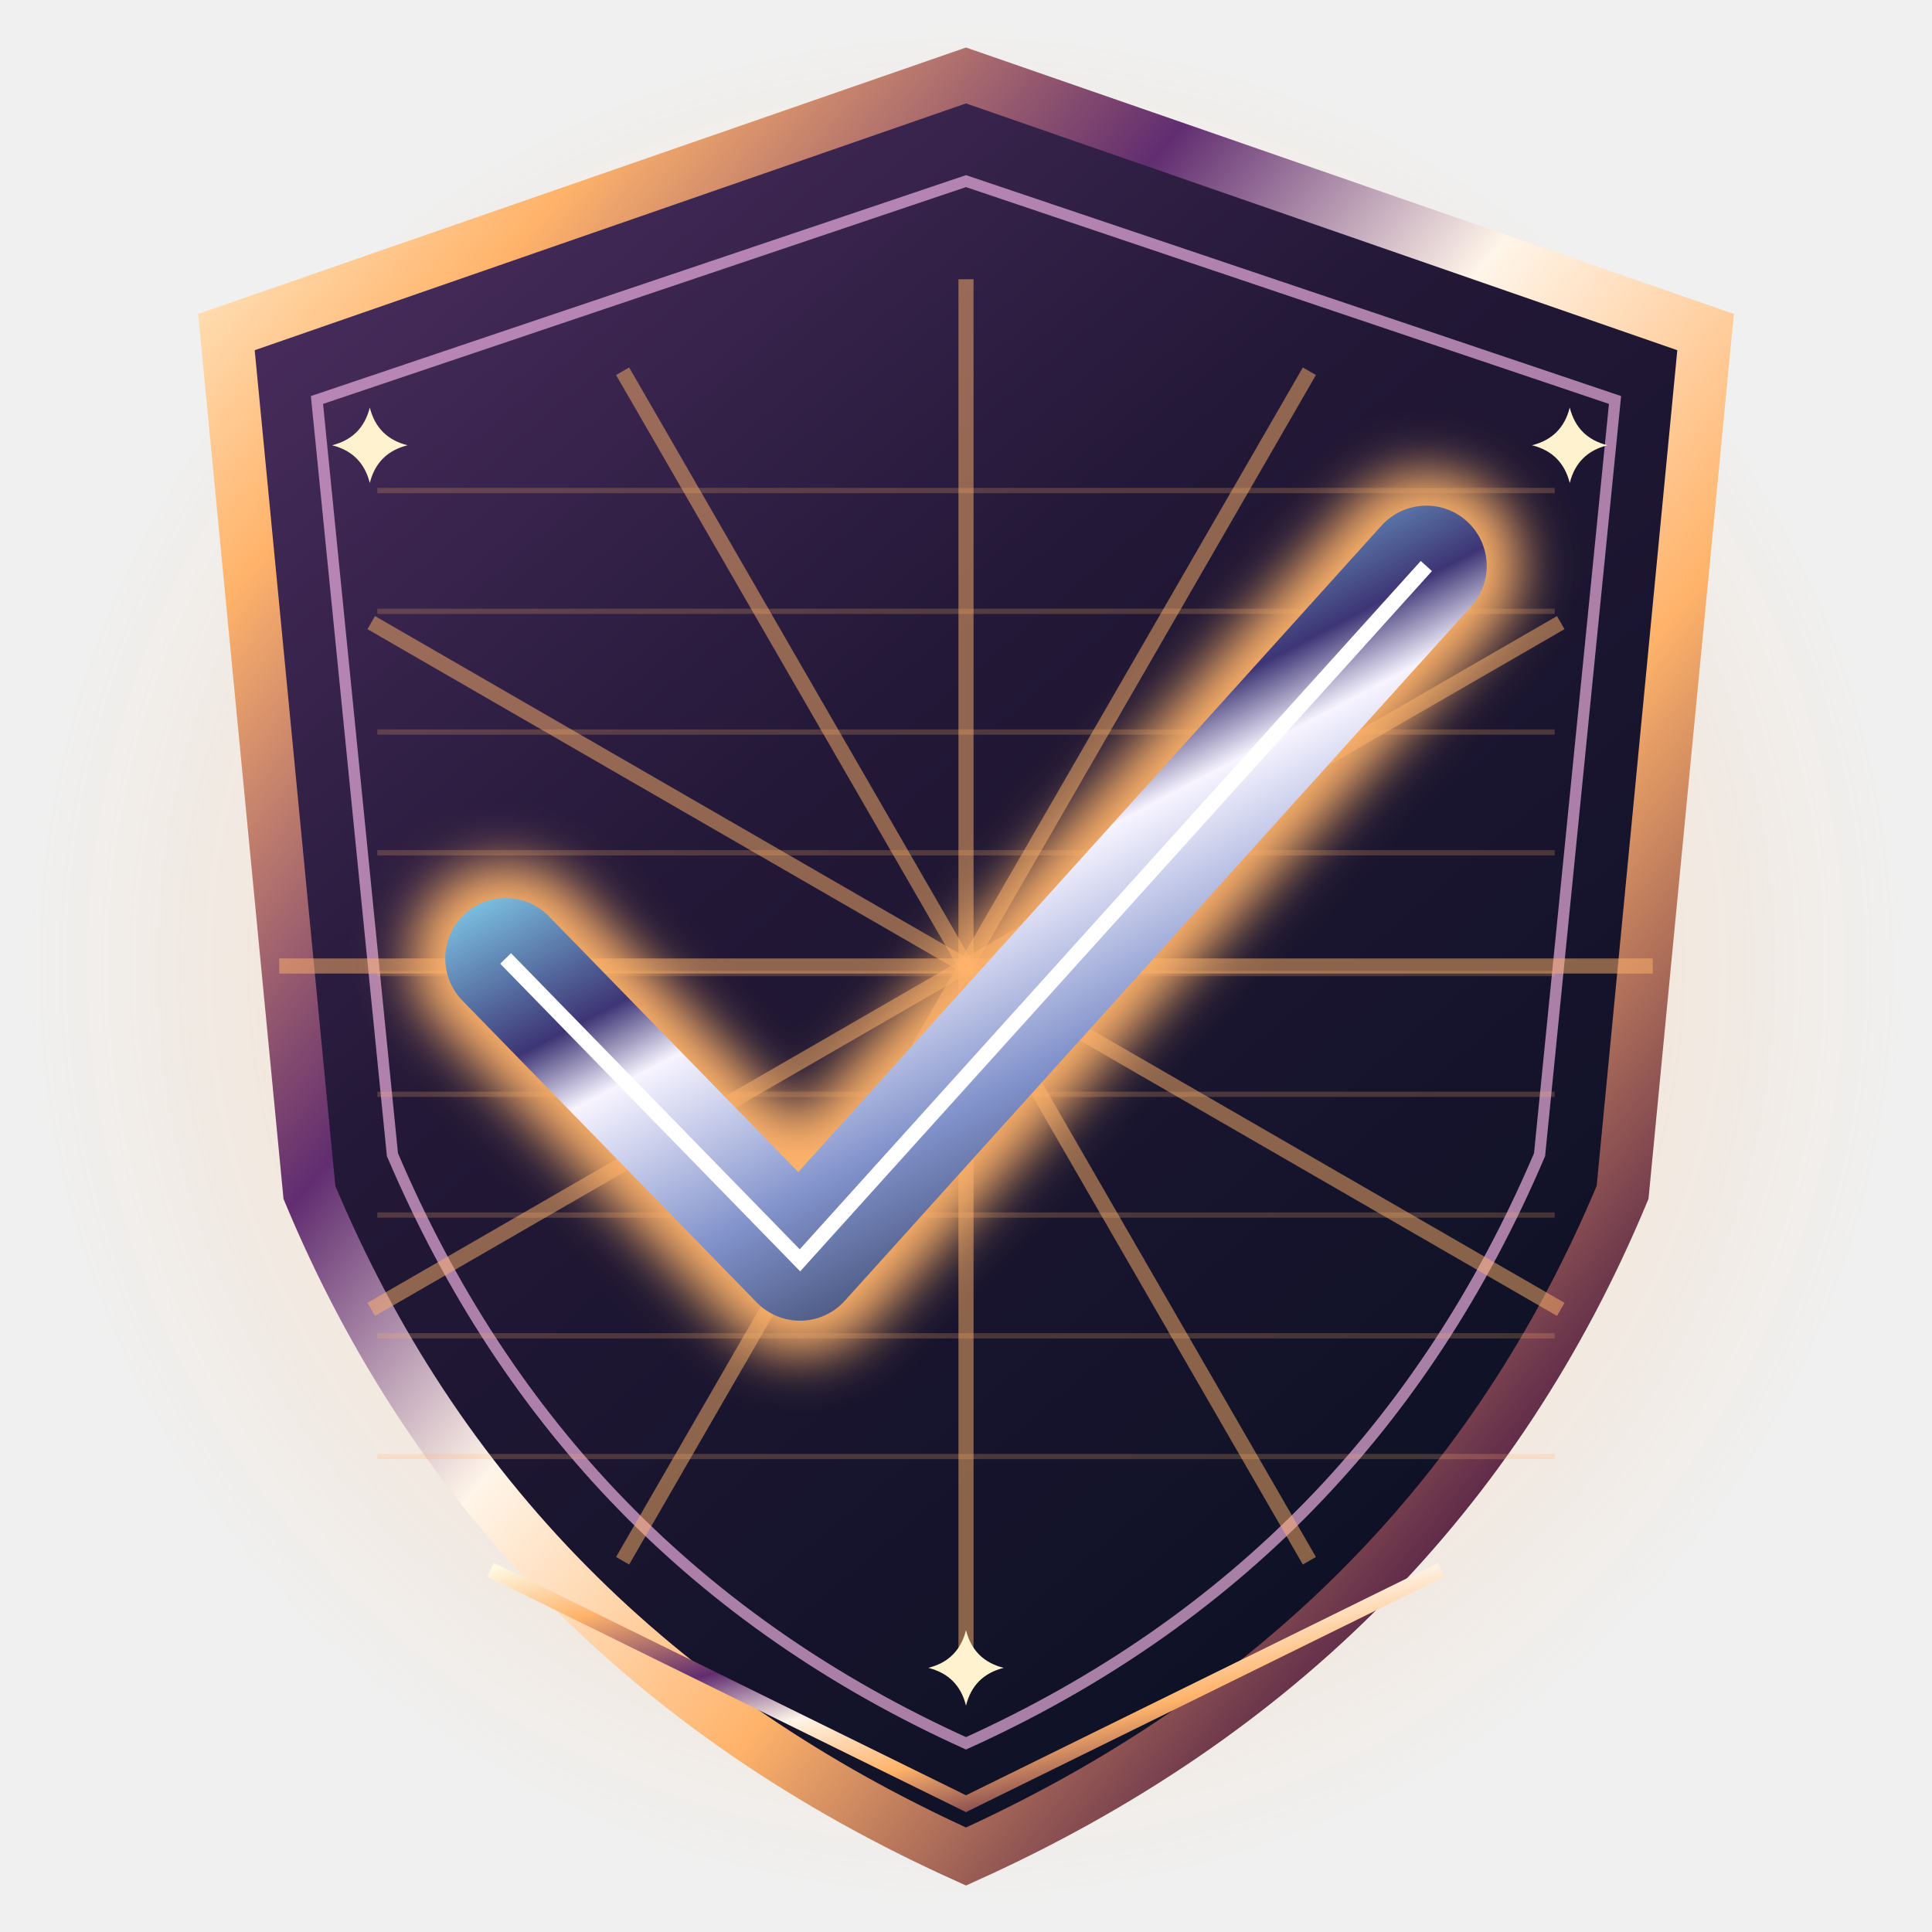
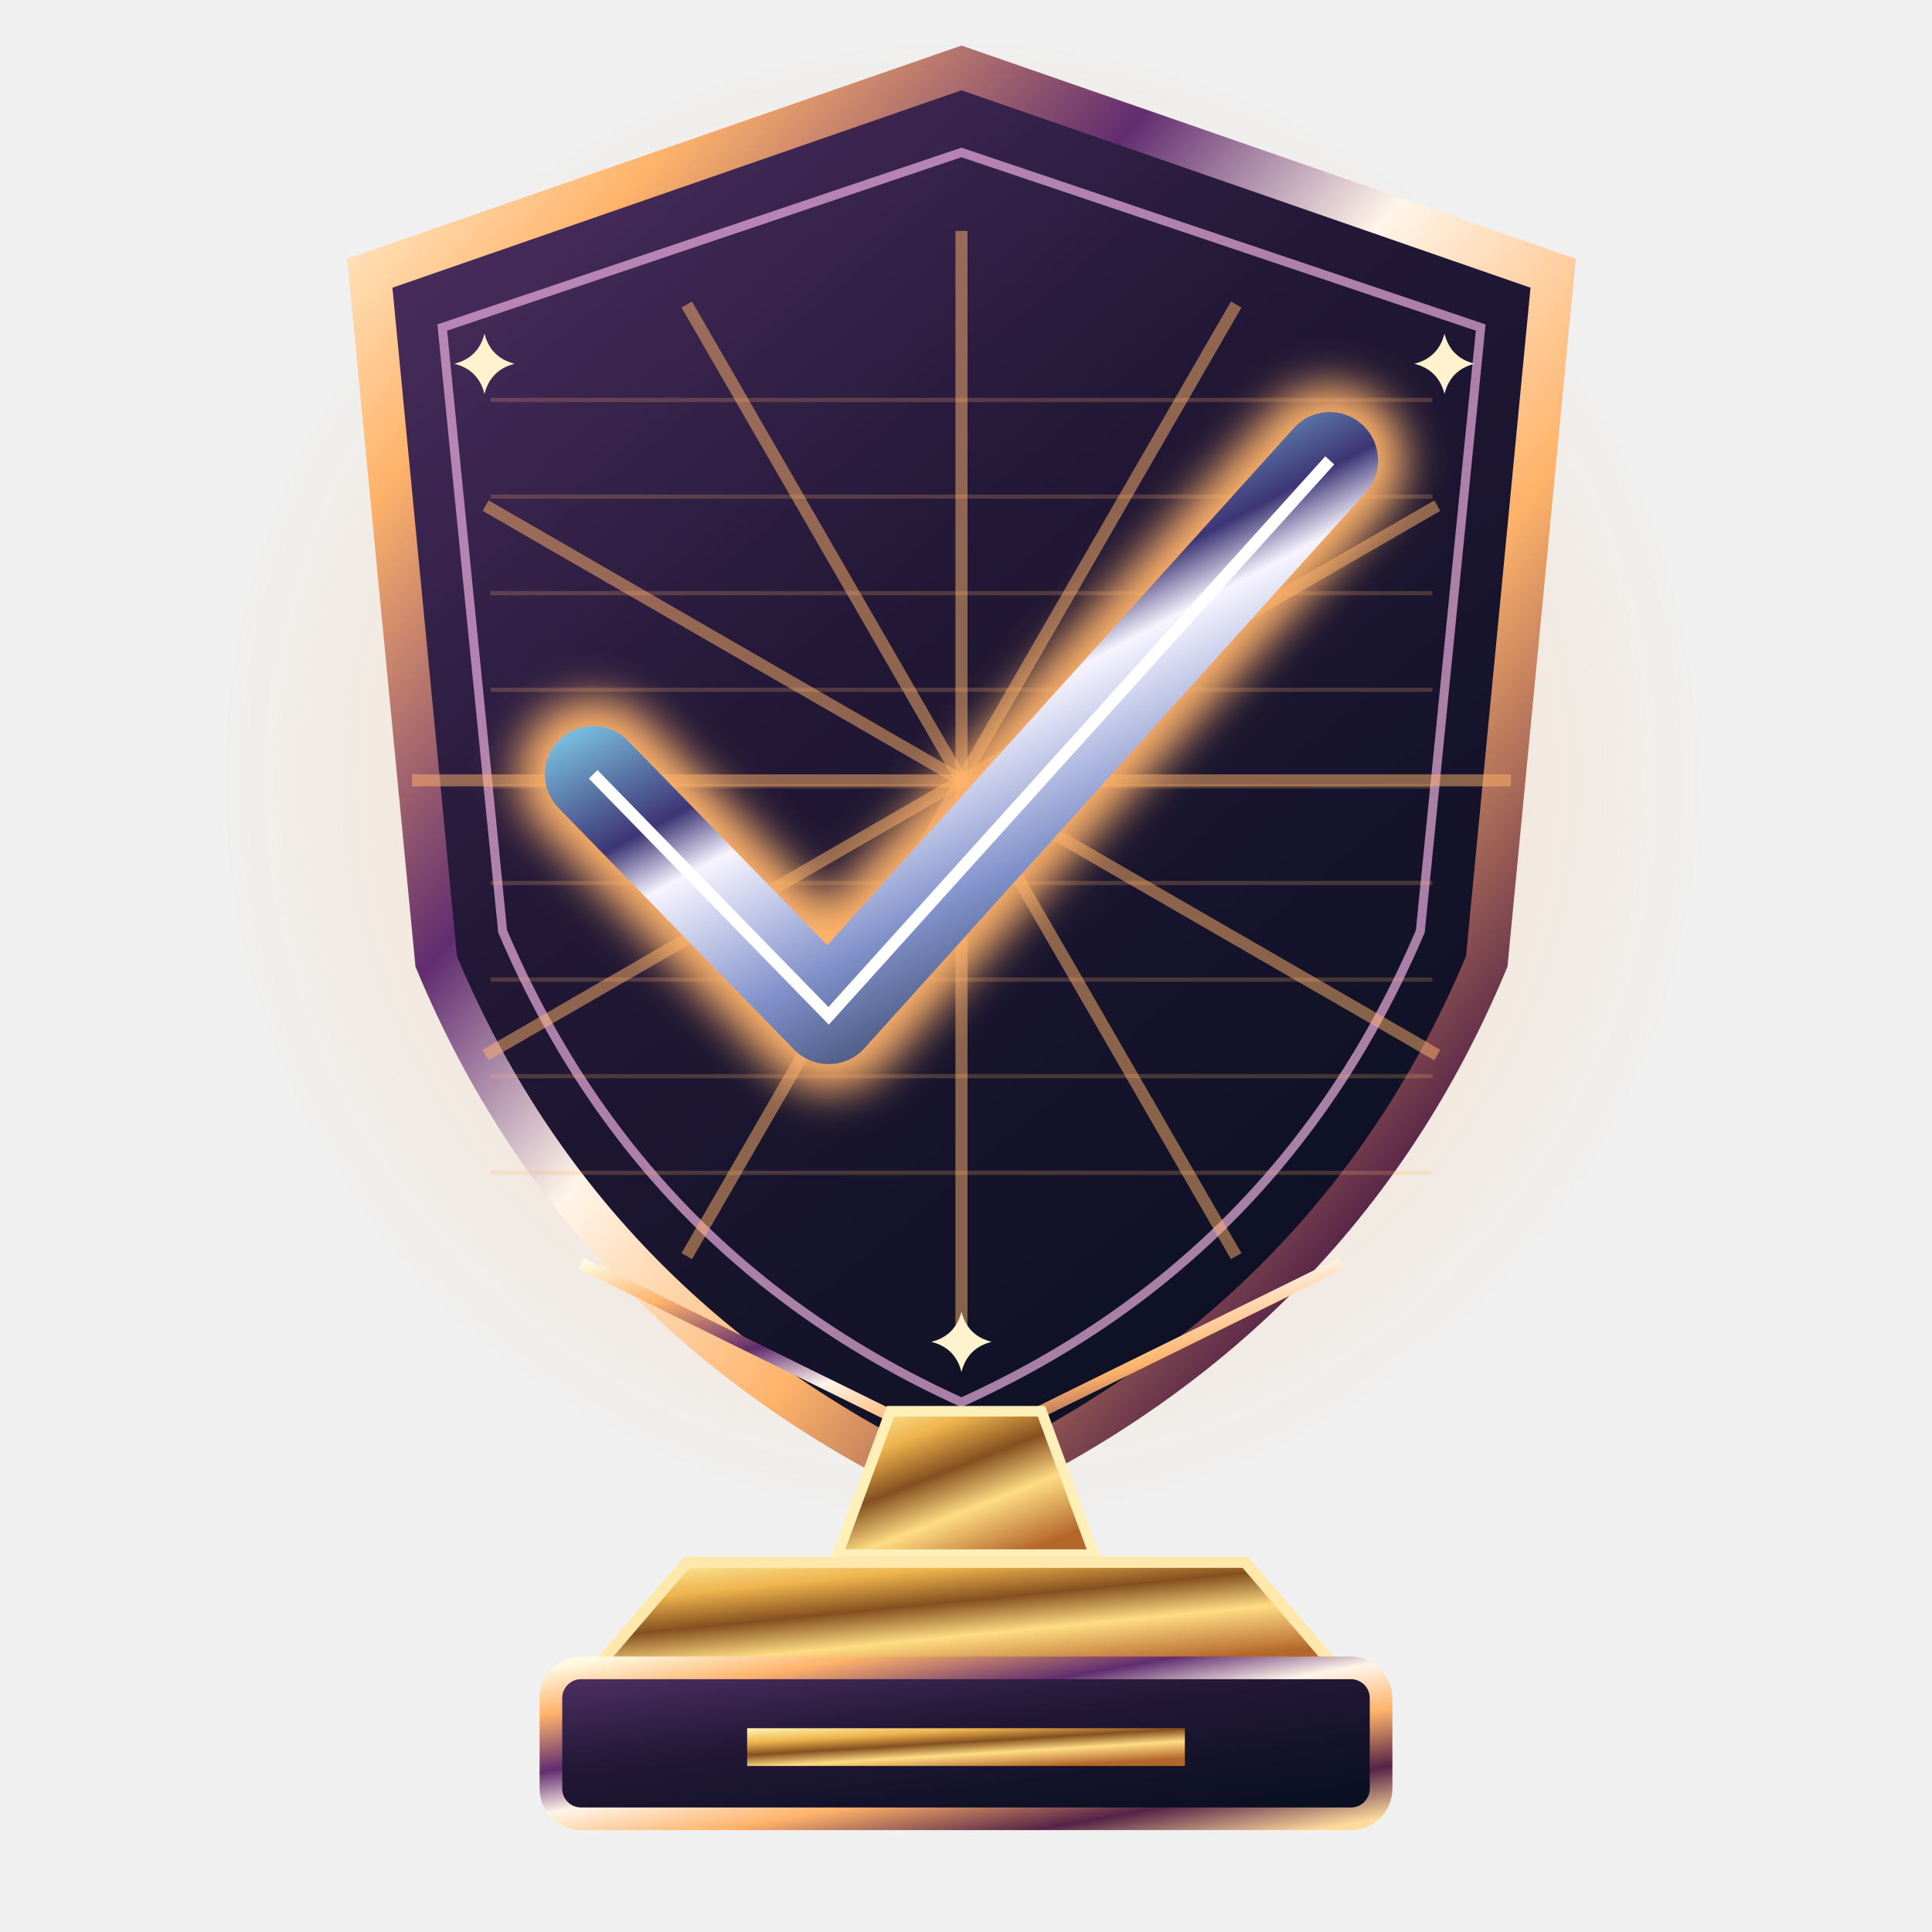
<svg xmlns="http://www.w3.org/2000/svg" viewBox="0 0 256 256" role="img" aria-label="Sunset Flash">
  <defs>
    <linearGradient id="metal" x2="1" y2="1">
      <stop stop-color="#fff9e2" />
      <stop offset=".15" stop-color="#ffb36a" />
      <stop offset=".34" stop-color="#612d70" />
      <stop offset=".48" stop-color="#fff5e9" />
      <stop offset=".64" stop-color="#ffb36a" />
      <stop offset=".83" stop-color="#552347" />
      <stop offset="1" stop-color="#ffdc9c" />
    </linearGradient>
    <linearGradient id="gold" x2=".7" y2="1">
      <stop stop-color="#fff7b4" />
      <stop offset=".26" stop-color="#eeb34c" />
      <stop offset=".48" stop-color="#855020" />
      <stop offset=".7" stop-color="#ffdc83" />
      <stop offset="1" stop-color="#b4672b" />
    </linearGradient>
    <linearGradient id="pink" x2=".7" y2="1">
      <stop stop-color="#fff0fa" />
      <stop offset=".24" stop-color="#ff82bf" />
      <stop offset=".52" stop-color="#d72d8a" />
      <stop offset=".8" stop-color="#76204e" />
      <stop offset="1" stop-color="#ffb5e4" />
    </linearGradient>
    <linearGradient id="chrome" x2=".7" y2="1">
      <stop stop-color="#fff" />
      <stop offset=".26" stop-color="#8ce7ff" />
      <stop offset=".48" stop-color="#3d3575" />
      <stop offset=".56" stop-color="#f7f4ff" />
      <stop offset=".76" stop-color="#8192cb" />
      <stop offset="1" stop-color="#25304e" />
    </linearGradient>
    <linearGradient id="sun" x2="0" y2="1">
      <stop stop-color="#fff4ac" />
      <stop offset=".46" stop-color="#ffb66f" />
      <stop offset="1" stop-color="#f84a9e" />
    </linearGradient>
    <linearGradient id="body" x2=".7" y2="1">
      <stop stop-color="#533267" />
      <stop offset=".45" stop-color="#231837" />
      <stop offset="1" stop-color="#0b1023" />
    </linearGradient>
    <radialGradient id="halo">
      <stop stop-color="#ffb36a" stop-opacity=".53" />
      <stop offset="1" stop-color="#ffb36a" stop-opacity="0" />
    </radialGradient>
    <filter id="glow" x="-50%" y="-50%" width="200%" height="200%">
      <feGaussianBlur stdDeviation="3.5" />
    </filter>
  </defs>
-   <circle cx="128" cy="128" r="125" fill="url(#halo)" />
-   <path d="M128 10 226 44 215 158Q190 218 128 246Q66 218 41 158L30 44Z" fill="url(#body)" stroke="url(#metal)" stroke-width="7" />
-   <path d="M128 24 214 53 204 153Q181 207 128 231Q75 207 52 153L42 53Z" fill="none" stroke="#efb2e3" stroke-opacity=".68" stroke-width="1.5" />
-   <g opacity=".22">
-     <path d="M50 65h156" stroke="#ffb36a" stroke-width=".7" />
-     <path d="M50 81h156" stroke="#ffb36a" stroke-width=".7" />
-     <path d="M50 97h156" stroke="#ffb36a" stroke-width=".7" />
-     <path d="M50 113h156" stroke="#ffb36a" stroke-width=".7" />
-     <path d="M50 129h156" stroke="#ffb36a" stroke-width=".7" />
-     <path d="M50 145h156" stroke="#ffb36a" stroke-width=".7" />
-     <path d="M50 161h156" stroke="#ffb36a" stroke-width=".7" />
-     <path d="M50 177h156" stroke="#ffb36a" stroke-width=".7" />
-     <path d="M50 193h156" stroke="#ffb36a" stroke-width=".7" />
+   <g transform="translate(25 1) scale(.8)">
+     <circle cx="128" cy="128" r="125" fill="url(#halo)" />
+     <path d="M128 10 226 44 215 158Q190 218 128 246Q66 218 41 158L30 44Z" fill="url(#body)" stroke="url(#metal)" stroke-width="7" />
+     <path d="M128 24 214 53 204 153Q181 207 128 231Q75 207 52 153L42 53Z" fill="none" stroke="#efb2e3" stroke-opacity=".68" stroke-width="1.5" />
+     <g opacity=".22">
+       <path d="M50 65h156" stroke="#ffb36a" stroke-width=".7" />
+       <path d="M50 81h156" stroke="#ffb36a" stroke-width=".7" />
+       <path d="M50 97h156" stroke="#ffb36a" stroke-width=".7" />
+       <path d="M50 113h156" stroke="#ffb36a" stroke-width=".7" />
+       <path d="M50 129h156" stroke="#ffb36a" stroke-width=".7" />
+       <path d="M50 145h156" stroke="#ffb36a" stroke-width=".7" />
+       <path d="M50 161h156" stroke="#ffb36a" stroke-width=".7" />
+       <path d="M50 177h156" stroke="#ffb36a" stroke-width=".7" />
+       <path d="M50 193h156" stroke="#ffb36a" stroke-width=".7" />
+     </g>
+     <path d="M128 128l91 0" stroke="#ffb36a" stroke-width="2" opacity=".5" />
+     <path d="M128 128l78.808 45.5" stroke="#ffb36a" stroke-width="2" opacity=".5" />
+     <path d="M128 128l45.5 78.808" stroke="#ffb36a" stroke-width="2" opacity=".5" />
+     <path d="M128 128l5.572142936120457e-15 91" stroke="#ffb36a" stroke-width="2" opacity=".5" />
+     <path d="M128 128l-45.5 78.808" stroke="#ffb36a" stroke-width="2" opacity=".5" />
+     <path d="M128 128l-78.808 45.5" stroke="#ffb36a" stroke-width="2" opacity=".5" />
+     <path d="M128 128l-91 1.1144285872240914e-14" stroke="#ffb36a" stroke-width="2" opacity=".5" />
+     <path d="M128 128l-78.808 -45.5" stroke="#ffb36a" stroke-width="2" opacity=".5" />
+     <path d="M128 128l-45.5 -78.808" stroke="#ffb36a" stroke-width="2" opacity=".5" />
+     <path d="M128 128l-1.671642880836137e-14 -91" stroke="#ffb36a" stroke-width="2" opacity=".5" />
+     <path d="M128 128l45.5 -78.808" stroke="#ffb36a" stroke-width="2" opacity=".5" />
+     <path d="M128 128l78.808 -45.5" stroke="#ffb36a" stroke-width="2" opacity=".5" />
+     <path d="M67 127l39 40 83-92" stroke="#ffb36a" stroke-width="25" stroke-linecap="round" stroke-linejoin="round" fill="none" filter="url(#glow)" />
+     <path d="M67 127l39 40 83-92" stroke="url(#chrome)" stroke-width="16" stroke-linecap="round" stroke-linejoin="round" fill="none" />
+     <path d="M67 127l39 40 83-92" stroke="#fff" stroke-width="2" fill="none" />
+     <path d="M65 208l63 31 63-31" fill="none" stroke="url(#metal)" stroke-width="2" />
+     <path d="M49 54q1 4 5 5q-4 1-5 5q-1-4-5-5q4-1 5-5" fill="#fff3cf" />
+     <path d="M208 54q1 4 5 5q-4 1-5 5q-1-4-5-5q4-1 5-5" fill="#fff3cf" />
+     <path d="M128 216q1 4 5 5q-4 1-5 5q-1-4-5-5q4-1 5-5" fill="#fff3cf" />
  </g>
-   <path d="M128 128l91 0" stroke="#ffb36a" stroke-width="2" opacity=".5" />
-   <path d="M128 128l78.808 45.5" stroke="#ffb36a" stroke-width="2" opacity=".5" />
-   <path d="M128 128l45.5 78.808" stroke="#ffb36a" stroke-width="2" opacity=".5" />
-   <path d="M128 128l5.572142936120457e-15 91" stroke="#ffb36a" stroke-width="2" opacity=".5" />
-   <path d="M128 128l-45.5 78.808" stroke="#ffb36a" stroke-width="2" opacity=".5" />
-   <path d="M128 128l-78.808 45.5" stroke="#ffb36a" stroke-width="2" opacity=".5" />
-   <path d="M128 128l-91 1.1144285872240914e-14" stroke="#ffb36a" stroke-width="2" opacity=".5" />
-   <path d="M128 128l-78.808 -45.5" stroke="#ffb36a" stroke-width="2" opacity=".5" />
-   <path d="M128 128l-45.5 -78.808" stroke="#ffb36a" stroke-width="2" opacity=".5" />
-   <path d="M128 128l-1.671642880836137e-14 -91" stroke="#ffb36a" stroke-width="2" opacity=".5" />
-   <path d="M128 128l45.5 -78.808" stroke="#ffb36a" stroke-width="2" opacity=".5" />
-   <path d="M128 128l78.808 -45.5" stroke="#ffb36a" stroke-width="2" opacity=".5" />
-   <path d="M67 127l39 40 83-92" stroke="#ffb36a" stroke-width="25" stroke-linecap="round" stroke-linejoin="round" fill="none" filter="url(#glow)" />
-   <path d="M67 127l39 40 83-92" stroke="url(#chrome)" stroke-width="16" stroke-linecap="round" stroke-linejoin="round" fill="none" />
-   <path d="M67 127l39 40 83-92" stroke="#fff" stroke-width="2" fill="none" />
-   <path d="M65 208l63 31 63-31" fill="none" stroke="url(#metal)" stroke-width="2" />
-   <path d="M49 54q1 4 5 5q-4 1-5 5q-1-4-5-5q4-1 5-5" fill="#fff3cf" />
-   <path d="M208 54q1 4 5 5q-4 1-5 5q-1-4-5-5q4-1 5-5" fill="#fff3cf" />
-   <path d="M128 216q1 4 5 5q-4 1-5 5q-1-4-5-5q4-1 5-5" fill="#fff3cf" />
+   <path d="M118 187h20l7 19h-34Z" fill="url(#gold)" stroke="#ffefb9" stroke-width="1.4" />
+   <path d="M91 207h74l12 14H79Z" fill="url(#gold)" stroke="#ffe8ac" stroke-width="1.5" />
+   <rect x="73" y="221" width="110" height="20" rx="4" fill="url(#body)" stroke="url(#metal)" stroke-width="3" />
+   <path d="M99 229h58v5H99Z" fill="url(#gold)" />
</svg>
